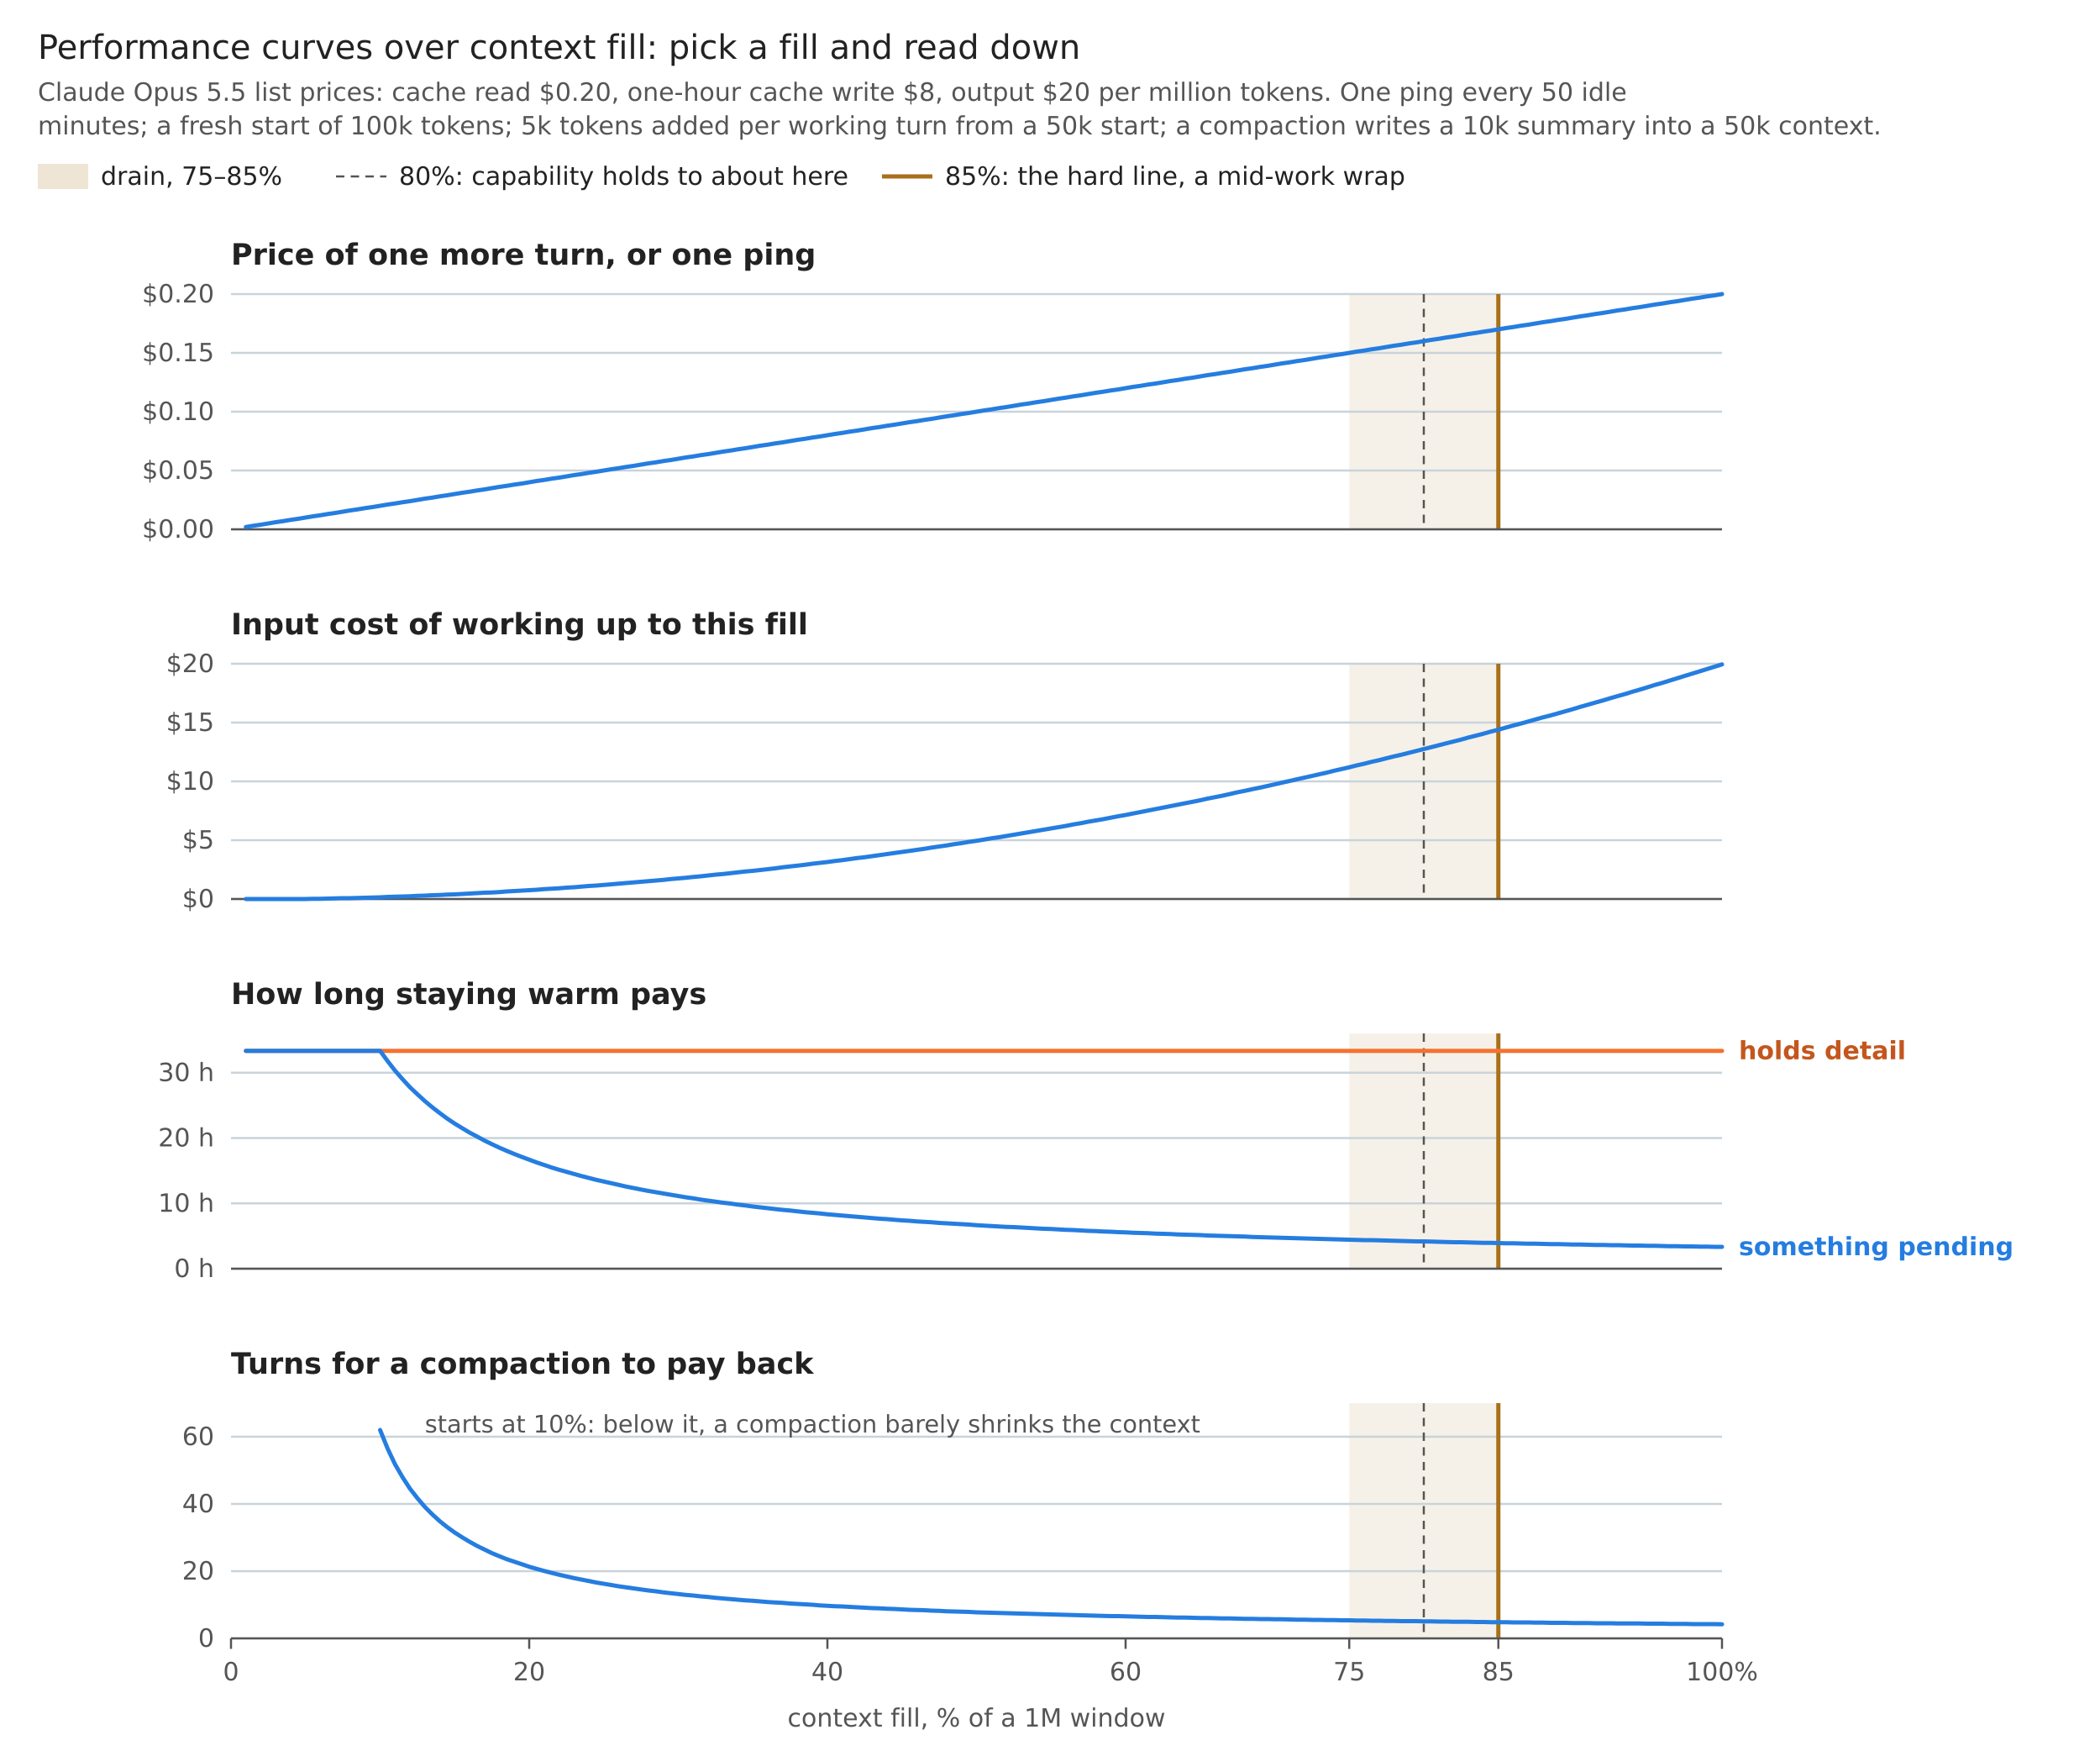
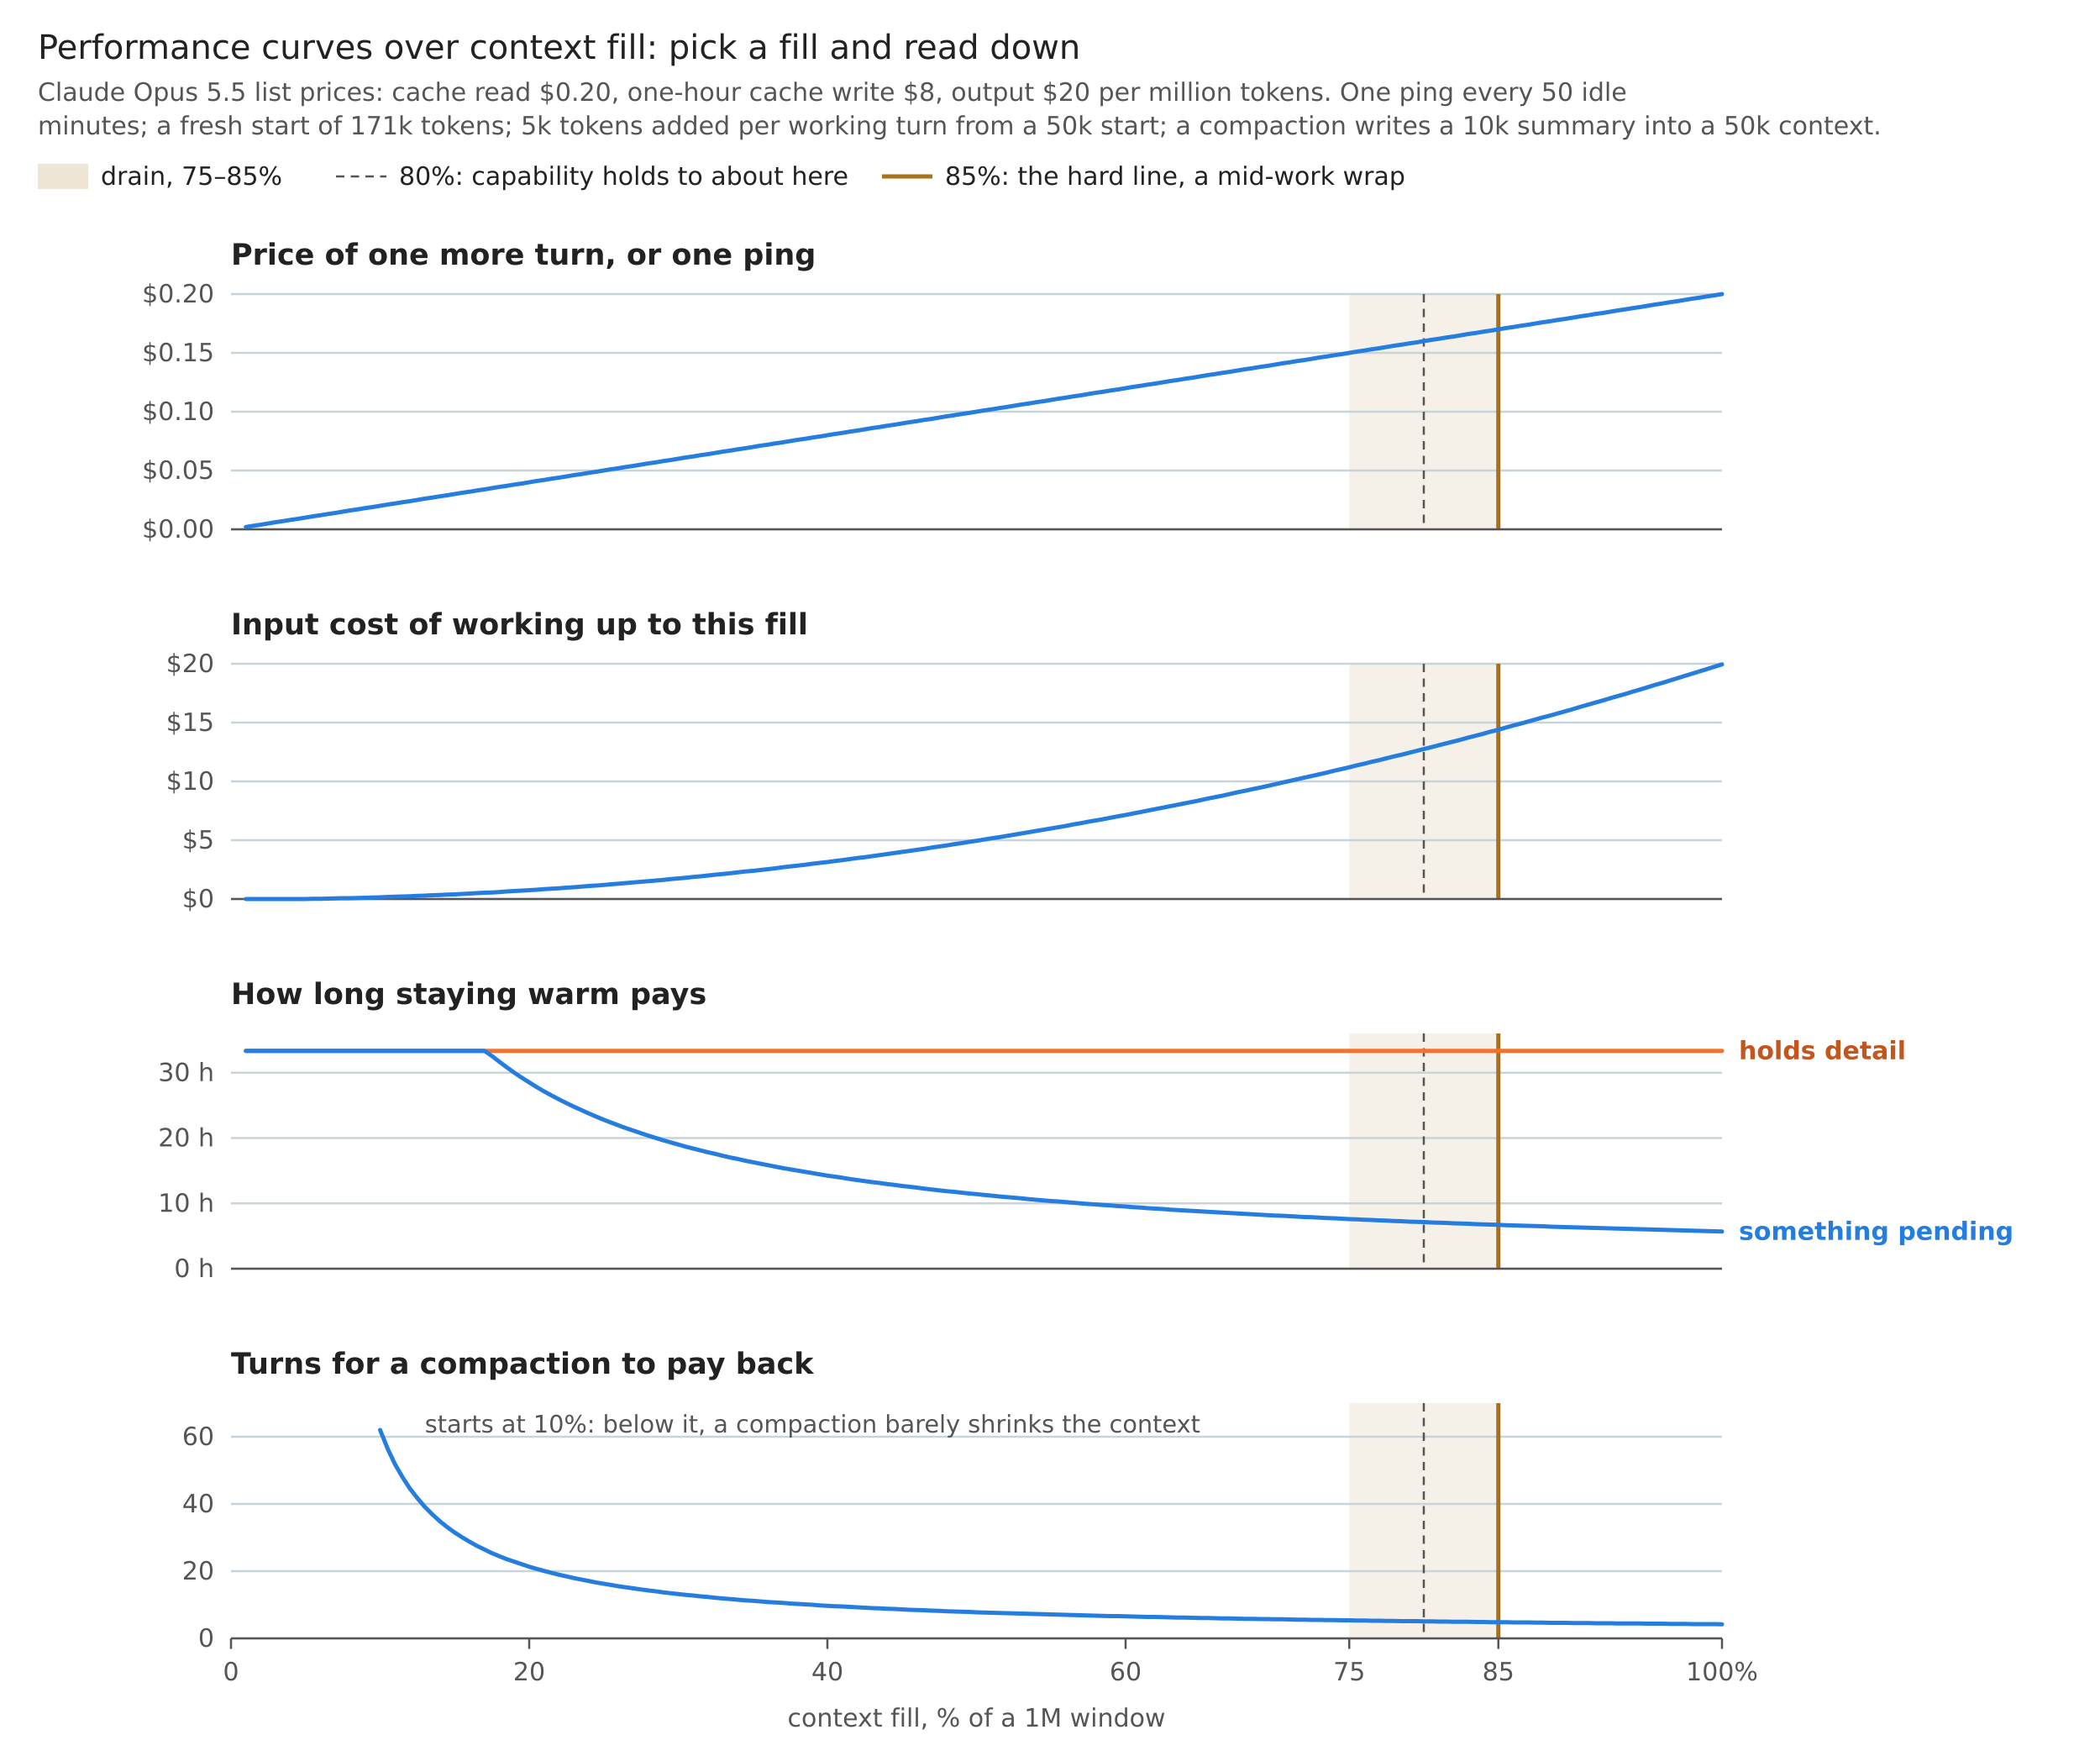
<svg xmlns="http://www.w3.org/2000/svg" xml:space="preserve" width="1000" height="836" viewBox="0 0 1000 836" font-family="DejaVu Sans, Arial, sans-serif">
  <rect width="1000" height="836" fill="#ffffff" />
  <text x="18" y="28" font-size="16" fill="#222">Performance curves over context fill: pick a fill and read down</text>
  <text x="18" y="48" font-size="12" fill="#555">Claude Opus 5.5 list prices: cache read $0.20, one-hour cache write $8, output $20 per million tokens. One ping every 50 idle</text>
-   <text x="18" y="64" font-size="12" fill="#555">minutes; a fresh start of 100k tokens; 5k tokens added per working turn from a 50k start; a compaction writes a 10k summary into a 50k context.</text>
+   <text x="18" y="64" font-size="12" fill="#555">minutes; a fresh start of 171k tokens; 5k tokens added per working turn from a 50k start; a compaction writes a 10k summary into a 50k context.</text>
  <rect x="18" y="78" width="24" height="12" fill="#a8701a" fill-opacity="0.18" />
  <text x="48" y="88" font-size="12" fill="#222">drain, 75–85%</text>
  <line x1="160" y1="84" x2="184" y2="84" stroke="#555" stroke-width="1" stroke-dasharray="4 3" />
  <text x="190" y="88" font-size="12" fill="#222">80%: capability holds to about here</text>
  <line x1="420" y1="84" x2="444" y2="84" stroke="#a8701a" stroke-width="2" />
  <text x="450" y="88" font-size="12" fill="#222">85%: the hard line, a mid-work wrap</text>
  <text x="110" y="126" font-size="14" fill="#222" font-weight="bold">Price of one more turn, or one ping</text>
  <rect x="642.5" y="140" width="71.0" height="112" fill="#a8701a" fill-opacity="0.1" />
  <line x1="110" y1="252.0" x2="820" y2="252.0" stroke="#c9d3da" stroke-width="1" />
  <text x="102" y="256.0" font-size="12" fill="#555" text-anchor="end">$0.00</text>
  <line x1="110" y1="224.0" x2="820" y2="224.0" stroke="#c9d3da" stroke-width="1" />
  <text x="102" y="228.0" font-size="12" fill="#555" text-anchor="end">$0.05</text>
  <line x1="110" y1="196.0" x2="820" y2="196.0" stroke="#c9d3da" stroke-width="1" />
  <text x="102" y="200.0" font-size="12" fill="#555" text-anchor="end">$0.10</text>
  <line x1="110" y1="168.0" x2="820" y2="168.0" stroke="#c9d3da" stroke-width="1" />
  <text x="102" y="172.0" font-size="12" fill="#555" text-anchor="end">$0.15</text>
  <line x1="110" y1="140.0" x2="820" y2="140.0" stroke="#c9d3da" stroke-width="1" />
  <text x="102" y="144.0" font-size="12" fill="#555" text-anchor="end">$0.20</text>
  <line x1="678.0" y1="140" x2="678.0" y2="252" stroke="#555" stroke-width="1" stroke-dasharray="4 3" />
  <line x1="713.5" y1="140" x2="713.5" y2="252" stroke="#a8701a" stroke-width="2" />
  <line x1="110" y1="252" x2="820" y2="252" stroke="#555" stroke-width="1" />
  <path d="M117.1 250.9 L120.7 250.3 L124.2 249.8 L127.8 249.2 L131.3 248.6 L134.8 248.1 L138.4 247.5 L141.9 247.0 L145.5 246.4 L149.1 245.8 L152.6 245.3 L156.2 244.7 L159.7 244.2 L163.2 243.6 L166.8 243.0 L170.3 242.5 L173.9 241.9 L177.4 241.4 L181.0 240.8 L184.6 240.2 L188.1 239.7 L191.7 239.1 L195.2 238.6 L198.8 238.0 L202.3 237.4 L205.9 236.9 L209.4 236.3 L212.9 235.8 L216.5 235.2 L220.1 234.6 L223.6 234.1 L227.2 233.5 L230.7 233.0 L234.2 232.4 L237.8 231.8 L241.3 231.3 L244.9 230.7 L248.5 230.2 L252.0 229.6 L255.5 229.0 L259.1 228.5 L262.6 227.9 L266.2 227.4 L269.8 226.8 L273.3 226.2 L276.9 225.7 L280.4 225.1 L283.9 224.6 L287.5 224.0 L291.1 223.4 L294.6 222.9 L298.1 222.3 L301.7 221.8 L305.2 221.2 L308.8 220.6 L312.4 220.1 L315.9 219.5 L319.4 219.0 L323.0 218.4 L326.5 217.8 L330.1 217.3 L333.6 216.7 L337.2 216.2 L340.8 215.6 L344.3 215.0 L347.9 214.5 L351.4 213.9 L354.9 213.4 L358.5 212.8 L362.0 212.2 L365.6 211.7 L369.1 211.1 L372.7 210.6 L376.2 210.0 L379.8 209.4 L383.4 208.9 L386.9 208.3 L390.4 207.8 L394.0 207.2 L397.6 206.6 L401.1 206.1 L404.6 205.5 L408.2 205.0 L411.8 204.4 L415.3 203.8 L418.9 203.3 L422.4 202.7 L425.9 202.2 L429.5 201.6 L433.1 201.0 L436.6 200.5 L440.2 199.9 L443.7 199.4 L447.2 198.8 L450.8 198.2 L454.3 197.7 L457.9 197.1 L461.4 196.6 L465.0 196.0 L468.6 195.4 L472.1 194.9 L475.7 194.3 L479.2 193.8 L482.8 193.2 L486.3 192.6 L489.9 192.1 L493.4 191.5 L497.0 191.0 L500.5 190.4 L504.1 189.8 L507.6 189.3 L511.1 188.7 L514.7 188.2 L518.2 187.6 L521.8 187.0 L525.3 186.5 L528.9 185.9 L532.5 185.4 L536.0 184.8 L539.5 184.2 L543.1 183.7 L546.6 183.1 L550.2 182.6 L553.8 182.0 L557.3 181.4 L560.9 180.9 L564.4 180.3 L568.0 179.8 L571.5 179.2 L575.0 178.6 L578.6 178.1 L582.2 177.5 L585.7 177.0 L589.2 176.4 L592.8 175.8 L596.4 175.3 L599.9 174.7 L603.5 174.2 L607.0 173.6 L610.5 173.0 L614.1 172.5 L617.6 171.9 L621.2 171.4 L624.8 170.8 L628.3 170.2 L631.9 169.7 L635.4 169.1 L639.0 168.6 L642.5 168.0 L646.0 167.4 L649.6 166.9 L653.1 166.3 L656.7 165.8 L660.2 165.2 L663.8 164.6 L667.4 164.1 L670.9 163.5 L674.5 163.0 L678.0 162.4 L681.6 161.8 L685.1 161.3 L688.6 160.7 L692.2 160.2 L695.8 159.6 L699.3 159.0 L702.9 158.5 L706.4 157.9 L709.9 157.4 L713.5 156.8 L717.0 156.2 L720.6 155.7 L724.1 155.1 L727.7 154.6 L731.2 154.0 L734.8 153.4 L738.4 152.9 L741.9 152.3 L745.5 151.8 L749.0 151.2 L752.6 150.6 L756.1 150.1 L759.6 149.5 L763.2 149.0 L766.8 148.4 L770.3 147.8 L773.9 147.3 L777.4 146.7 L780.9 146.2 L784.5 145.6 L788.0 145.0 L791.6 144.5 L795.1 143.9 L798.7 143.4 L802.2 142.8 L805.8 142.2 L809.4 141.7 L812.9 141.1 L816.5 140.6 L820.0 140.0" fill="none" stroke="#257de0" stroke-width="2" stroke-linejoin="round" stroke-linecap="round" />
  <text x="110" y="302" font-size="14" fill="#222" font-weight="bold">Input cost of working up to this fill</text>
  <rect x="642.5" y="316" width="71.0" height="112" fill="#a8701a" fill-opacity="0.1" />
  <line x1="110" y1="428.0" x2="820" y2="428.0" stroke="#c9d3da" stroke-width="1" />
  <text x="102" y="432.0" font-size="12" fill="#555" text-anchor="end">$0</text>
  <line x1="110" y1="400.0" x2="820" y2="400.0" stroke="#c9d3da" stroke-width="1" />
  <text x="102" y="404.0" font-size="12" fill="#555" text-anchor="end">$5</text>
  <line x1="110" y1="372.0" x2="820" y2="372.0" stroke="#c9d3da" stroke-width="1" />
  <text x="102" y="376.0" font-size="12" fill="#555" text-anchor="end">$10</text>
  <line x1="110" y1="344.0" x2="820" y2="344.0" stroke="#c9d3da" stroke-width="1" />
  <text x="102" y="348.0" font-size="12" fill="#555" text-anchor="end">$15</text>
  <line x1="110" y1="316.0" x2="820" y2="316.0" stroke="#c9d3da" stroke-width="1" />
  <text x="102" y="320.0" font-size="12" fill="#555" text-anchor="end">$20</text>
  <line x1="678.0" y1="316" x2="678.0" y2="428" stroke="#555" stroke-width="1" stroke-dasharray="4 3" />
  <line x1="713.5" y1="316" x2="713.5" y2="428" stroke="#a8701a" stroke-width="2" />
  <line x1="110" y1="428" x2="820" y2="428" stroke="#555" stroke-width="1" />
  <path d="M117.1 428.0 L120.7 428.0 L124.2 428.0 L127.8 428.0 L131.3 428.0 L134.8 428.0 L138.4 428.0 L141.9 428.0 L145.5 428.0 L149.1 427.9 L152.6 427.9 L156.2 427.8 L159.7 427.7 L163.2 427.6 L166.8 427.6 L170.3 427.5 L173.9 427.4 L177.4 427.3 L181.0 427.2 L184.6 427.0 L188.1 426.9 L191.7 426.8 L195.2 426.7 L198.8 426.5 L202.3 426.4 L205.9 426.2 L209.4 426.1 L212.9 425.9 L216.5 425.8 L220.1 425.6 L223.6 425.4 L227.2 425.2 L230.7 425.0 L234.2 424.9 L237.8 424.7 L241.3 424.4 L244.9 424.2 L248.5 424.0 L252.0 423.8 L255.5 423.6 L259.1 423.3 L262.6 423.1 L266.2 422.9 L269.8 422.6 L273.3 422.4 L276.9 422.1 L280.4 421.8 L283.9 421.6 L287.5 421.3 L291.1 421.0 L294.6 420.7 L298.1 420.4 L301.7 420.1 L305.2 419.8 L308.8 419.5 L312.4 419.2 L315.9 418.9 L319.4 418.5 L323.0 418.2 L326.5 417.9 L330.1 417.5 L333.6 417.2 L337.2 416.8 L340.8 416.4 L344.3 416.1 L347.9 415.7 L351.4 415.3 L354.9 414.9 L358.5 414.6 L362.0 414.2 L365.6 413.8 L369.1 413.4 L372.7 412.9 L376.2 412.5 L379.8 412.1 L383.4 411.7 L386.9 411.2 L390.4 410.8 L394.0 410.4 L397.6 409.9 L401.1 409.5 L404.6 409.0 L408.2 408.5 L411.8 408.1 L415.3 407.6 L418.9 407.1 L422.4 406.6 L425.9 406.1 L429.5 405.6 L433.1 405.1 L436.6 404.6 L440.2 404.1 L443.7 403.5 L447.2 403.0 L450.8 402.5 L454.3 401.9 L457.9 401.4 L461.4 400.8 L465.0 400.3 L468.6 399.7 L472.1 399.1 L475.7 398.6 L479.2 398.0 L482.8 397.4 L486.3 396.8 L489.9 396.2 L493.4 395.6 L497.0 395.0 L500.5 394.4 L504.1 393.8 L507.6 393.2 L511.1 392.5 L514.7 391.9 L518.2 391.2 L521.8 390.6 L525.3 390.0 L528.9 389.3 L532.5 388.6 L536.0 388.0 L539.5 387.3 L543.1 386.6 L546.6 385.9 L550.2 385.2 L553.8 384.5 L557.3 383.8 L560.9 383.1 L564.4 382.4 L568.0 381.7 L571.5 381.0 L575.0 380.2 L578.6 379.5 L582.2 378.8 L585.7 378.0 L589.2 377.2 L592.8 376.5 L596.4 375.7 L599.9 375.0 L603.5 374.2 L607.0 373.4 L610.5 372.6 L614.1 371.8 L617.6 371.0 L621.2 370.2 L624.8 369.4 L628.3 368.6 L631.9 367.8 L635.4 366.9 L639.0 366.1 L642.5 365.3 L646.0 364.4 L649.6 363.6 L653.1 362.7 L656.7 361.9 L660.2 361.0 L663.8 360.1 L667.4 359.3 L670.9 358.4 L674.5 357.5 L678.0 356.6 L681.6 355.7 L685.1 354.8 L688.6 353.9 L692.2 353.0 L695.8 352.1 L699.3 351.1 L702.9 350.2 L706.4 349.3 L709.9 348.3 L713.5 347.4 L717.0 346.4 L720.6 345.4 L724.1 344.5 L727.7 343.5 L731.2 342.5 L734.8 341.5 L738.4 340.6 L741.9 339.6 L745.5 338.6 L749.0 337.6 L752.6 336.5 L756.1 335.5 L759.6 334.5 L763.2 333.5 L766.8 332.4 L770.3 331.4 L773.9 330.4 L777.4 329.3 L780.9 328.3 L784.5 327.2 L788.0 326.1 L791.6 325.1 L795.1 324.0 L798.7 322.9 L802.2 321.8 L805.8 320.7 L809.4 319.6 L812.9 318.5 L816.5 317.4 L820.0 316.3" fill="none" stroke="#257de0" stroke-width="2" stroke-linejoin="round" stroke-linecap="round" />
  <text x="110" y="478" font-size="14" fill="#222" font-weight="bold">How long staying warm pays</text>
  <rect x="642.5" y="492" width="71.0" height="112" fill="#a8701a" fill-opacity="0.1" />
  <line x1="110" y1="604.0" x2="820" y2="604.0" stroke="#c9d3da" stroke-width="1" />
  <text x="102" y="608.0" font-size="12" fill="#555" text-anchor="end">0 h</text>
  <line x1="110" y1="572.9" x2="820" y2="572.9" stroke="#c9d3da" stroke-width="1" />
  <text x="102" y="576.9" font-size="12" fill="#555" text-anchor="end">10 h</text>
  <line x1="110" y1="541.8" x2="820" y2="541.8" stroke="#c9d3da" stroke-width="1" />
  <text x="102" y="545.8" font-size="12" fill="#555" text-anchor="end">20 h</text>
  <line x1="110" y1="510.7" x2="820" y2="510.7" stroke="#c9d3da" stroke-width="1" />
  <text x="102" y="514.7" font-size="12" fill="#555" text-anchor="end">30 h</text>
  <line x1="678.0" y1="492" x2="678.0" y2="604" stroke="#555" stroke-width="1" stroke-dasharray="4 3" />
  <line x1="713.5" y1="492" x2="713.5" y2="604" stroke="#a8701a" stroke-width="2" />
  <line x1="110" y1="604" x2="820" y2="604" stroke="#555" stroke-width="1" />
  <path d="M117.1 500.3 L120.7 500.3 L124.2 500.3 L127.8 500.3 L131.3 500.3 L134.8 500.3 L138.4 500.3 L141.9 500.3 L145.5 500.3 L149.1 500.3 L152.6 500.3 L156.2 500.3 L159.7 500.3 L163.2 500.3 L166.8 500.3 L170.3 500.3 L173.9 500.3 L177.4 500.3 L181.0 500.3 L184.6 500.3 L188.1 500.3 L191.7 500.3 L195.2 500.3 L198.8 500.3 L202.3 500.3 L205.9 500.3 L209.4 500.3 L212.9 500.3 L216.5 500.3 L220.1 500.3 L223.6 500.3 L227.2 500.3 L230.7 500.3 L234.2 500.3 L237.8 500.3 L241.3 500.3 L244.9 500.3 L248.5 500.3 L252.0 500.3 L255.5 500.3 L259.1 500.3 L262.6 500.3 L266.2 500.3 L269.8 500.3 L273.3 500.3 L276.9 500.3 L280.4 500.3 L283.9 500.3 L287.5 500.3 L291.1 500.3 L294.6 500.3 L298.1 500.3 L301.7 500.3 L305.2 500.3 L308.8 500.3 L312.4 500.3 L315.9 500.3 L319.4 500.3 L323.0 500.3 L326.5 500.3 L330.1 500.3 L333.6 500.3 L337.2 500.3 L340.8 500.3 L344.3 500.3 L347.9 500.3 L351.4 500.3 L354.9 500.3 L358.5 500.3 L362.0 500.3 L365.6 500.3 L369.1 500.3 L372.7 500.3 L376.2 500.3 L379.8 500.3 L383.4 500.3 L386.9 500.3 L390.4 500.3 L394.0 500.3 L397.6 500.3 L401.1 500.3 L404.6 500.3 L408.2 500.3 L411.8 500.3 L415.3 500.3 L418.9 500.3 L422.4 500.3 L425.9 500.3 L429.5 500.3 L433.1 500.3 L436.6 500.3 L440.2 500.3 L443.7 500.3 L447.2 500.3 L450.8 500.3 L454.3 500.3 L457.9 500.3 L461.4 500.3 L465.0 500.3 L468.6 500.3 L472.1 500.3 L475.7 500.3 L479.2 500.3 L482.8 500.3 L486.3 500.3 L489.9 500.3 L493.4 500.3 L497.0 500.3 L500.5 500.3 L504.1 500.3 L507.6 500.3 L511.1 500.3 L514.7 500.3 L518.2 500.3 L521.8 500.3 L525.3 500.3 L528.9 500.3 L532.5 500.3 L536.0 500.3 L539.5 500.3 L543.1 500.3 L546.6 500.3 L550.2 500.3 L553.8 500.3 L557.3 500.3 L560.9 500.3 L564.4 500.3 L568.0 500.3 L571.5 500.3 L575.0 500.3 L578.6 500.3 L582.2 500.3 L585.7 500.3 L589.2 500.3 L592.8 500.3 L596.4 500.3 L599.9 500.3 L603.5 500.3 L607.0 500.3 L610.5 500.3 L614.1 500.3 L617.6 500.3 L621.2 500.3 L624.8 500.3 L628.3 500.3 L631.9 500.3 L635.4 500.3 L639.0 500.3 L642.5 500.3 L646.0 500.3 L649.6 500.3 L653.1 500.3 L656.7 500.3 L660.2 500.3 L663.8 500.3 L667.4 500.3 L670.9 500.3 L674.5 500.3 L678.0 500.3 L681.6 500.3 L685.1 500.3 L688.6 500.3 L692.2 500.3 L695.8 500.3 L699.3 500.3 L702.9 500.3 L706.4 500.3 L709.9 500.3 L713.5 500.3 L717.0 500.3 L720.6 500.3 L724.1 500.3 L727.7 500.3 L731.2 500.3 L734.8 500.3 L738.4 500.3 L741.9 500.3 L745.5 500.3 L749.0 500.3 L752.6 500.3 L756.1 500.3 L759.6 500.3 L763.2 500.3 L766.8 500.3 L770.3 500.3 L773.9 500.3 L777.4 500.3 L780.9 500.3 L784.5 500.3 L788.0 500.3 L791.6 500.3 L795.1 500.3 L798.7 500.3 L802.2 500.3 L805.8 500.3 L809.4 500.3 L812.9 500.3 L816.5 500.3 L820.0 500.3" fill="none" stroke="#f47230" stroke-width="2" stroke-linejoin="round" stroke-linecap="round" />
  <text x="828" y="504.3" font-size="12" fill="#c4561d" font-weight="bold">holds detail</text>
-   <path d="M117.1 500.3 L120.7 500.3 L124.2 500.3 L127.8 500.3 L131.3 500.3 L134.8 500.3 L138.4 500.3 L141.9 500.3 L145.5 500.3 L149.1 500.3 L152.6 500.3 L156.2 500.3 L159.7 500.3 L163.2 500.3 L166.8 500.3 L170.3 500.3 L173.9 500.3 L177.4 500.3 L181.0 500.3 L184.6 505.2 L188.1 509.7 L191.7 513.8 L195.2 517.6 L198.8 521.0 L202.3 524.2 L205.9 527.2 L209.4 529.9 L212.9 532.5 L216.5 534.9 L220.1 537.1 L223.6 539.2 L227.2 541.1 L230.7 543.0 L234.2 544.7 L237.8 546.4 L241.3 547.9 L244.9 549.4 L248.5 550.8 L252.0 552.1 L255.5 553.4 L259.1 554.6 L262.6 555.8 L266.2 556.9 L269.8 557.9 L273.3 558.9 L276.9 559.9 L280.4 560.8 L283.9 561.7 L287.5 562.5 L291.1 563.3 L294.6 564.1 L298.1 564.9 L301.7 565.6 L305.2 566.3 L308.8 567.0 L312.4 567.6 L315.9 568.2 L319.4 568.8 L323.0 569.4 L326.5 570.0 L330.1 570.5 L333.6 571.1 L337.2 571.6 L340.8 572.1 L344.3 572.6 L347.9 573.0 L351.4 573.5 L354.9 573.9 L358.5 574.4 L362.0 574.8 L365.6 575.2 L369.1 575.6 L372.7 576.0 L376.2 576.3 L379.8 576.7 L383.4 577.1 L386.9 577.4 L390.4 577.7 L394.0 578.1 L397.6 578.4 L401.1 578.7 L404.6 579.0 L408.2 579.3 L411.8 579.6 L415.3 579.9 L418.9 580.2 L422.4 580.4 L425.9 580.7 L429.5 581.0 L433.1 581.2 L436.6 581.5 L440.2 581.7 L443.7 581.9 L447.2 582.2 L450.8 582.4 L454.3 582.6 L457.9 582.8 L461.4 583.0 L465.0 583.3 L468.6 583.5 L472.1 583.7 L475.7 583.9 L479.2 584.1 L482.8 584.2 L486.3 584.4 L489.9 584.6 L493.4 584.8 L497.0 585.0 L500.5 585.1 L504.1 585.3 L507.6 585.5 L511.1 585.6 L514.7 585.8 L518.2 586.0 L521.8 586.1 L525.3 586.3 L528.9 586.4 L532.5 586.6 L536.0 586.7 L539.5 586.9 L543.1 587.0 L546.6 587.1 L550.2 587.3 L553.8 587.4 L557.3 587.5 L560.9 587.7 L564.4 587.8 L568.0 587.9 L571.5 588.0 L575.0 588.2 L578.6 588.3 L582.2 588.4 L585.7 588.5 L589.2 588.6 L592.8 588.7 L596.4 588.9 L599.9 589.0 L603.5 589.1 L607.0 589.2 L610.5 589.3 L614.1 589.4 L617.6 589.5 L621.2 589.6 L624.8 589.7 L628.3 589.8 L631.9 589.9 L635.4 590.0 L639.0 590.1 L642.5 590.2 L646.0 590.3 L649.6 590.4 L653.1 590.4 L656.7 590.5 L660.2 590.6 L663.8 590.7 L667.4 590.8 L670.9 590.9 L674.5 591.0 L678.0 591.0 L681.6 591.1 L685.1 591.2 L688.6 591.3 L692.2 591.4 L695.8 591.4 L699.3 591.5 L702.9 591.6 L706.4 591.7 L709.9 591.7 L713.5 591.8 L717.0 591.9 L720.6 591.9 L724.1 592.0 L727.7 592.1 L731.2 592.1 L734.8 592.2 L738.4 592.3 L741.9 592.3 L745.5 592.4 L749.0 592.5 L752.6 592.5 L756.1 592.6 L759.6 592.7 L763.2 592.7 L766.8 592.8 L770.3 592.8 L773.9 592.9 L777.4 593.0 L780.9 593.0 L784.5 593.1 L788.0 593.1 L791.6 593.2 L795.1 593.3 L798.7 593.3 L802.2 593.4 L805.8 593.4 L809.4 593.5 L812.9 593.5 L816.5 593.6 L820.0 593.6" fill="none" stroke="#257de0" stroke-width="2" stroke-linejoin="round" stroke-linecap="round" />
-   <text x="828" y="597.6" font-size="12" fill="#257de0" font-weight="bold">something pending</text>
+   <path d="M117.1 500.3 L120.7 500.3 L124.2 500.3 L127.8 500.3 L131.3 500.3 L134.8 500.3 L138.4 500.3 L141.9 500.3 L145.5 500.3 L149.1 500.3 L152.6 500.3 L156.2 500.3 L159.7 500.3 L163.2 500.3 L166.8 500.3 L170.3 500.3 L173.9 500.3 L177.4 500.3 L181.0 500.3 L184.6 500.3 L188.1 500.3 L191.7 500.3 L195.2 500.3 L198.8 500.3 L202.3 500.3 L205.9 500.3 L209.4 500.3 L212.9 500.3 L216.5 500.3 L220.1 500.3 L223.6 500.3 L227.2 500.3 L230.7 500.3 L234.2 502.7 L237.8 505.5 L241.3 508.1 L244.9 510.7 L248.5 513.1 L252.0 515.3 L255.5 517.5 L259.1 519.6 L262.6 521.5 L266.2 523.4 L269.8 525.2 L273.3 526.9 L276.9 528.5 L280.4 530.1 L283.9 531.6 L287.5 533.1 L291.1 534.5 L294.6 535.8 L298.1 537.1 L301.7 538.3 L305.2 539.5 L308.8 540.7 L312.4 541.8 L315.9 542.9 L319.4 543.9 L323.0 544.9 L326.5 545.9 L330.1 546.8 L333.6 547.7 L337.2 548.6 L340.8 549.4 L344.3 550.3 L347.9 551.1 L351.4 551.8 L354.9 552.6 L358.5 553.3 L362.0 554.0 L365.6 554.7 L369.1 555.4 L372.7 556.1 L376.2 556.7 L379.8 557.3 L383.4 557.9 L386.9 558.5 L390.4 559.1 L394.0 559.7 L397.6 560.2 L401.1 560.7 L404.6 561.3 L408.2 561.8 L411.8 562.3 L415.3 562.8 L418.9 563.2 L422.4 563.7 L425.9 564.1 L429.5 564.6 L433.1 565.0 L436.6 565.4 L440.2 565.9 L443.7 566.3 L447.2 566.7 L450.8 567.1 L454.3 567.4 L457.9 567.8 L461.4 568.2 L465.0 568.5 L468.6 568.9 L472.1 569.2 L475.7 569.6 L479.2 569.9 L482.8 570.2 L486.3 570.5 L489.9 570.9 L493.4 571.2 L497.0 571.5 L500.5 571.8 L504.1 572.0 L507.6 572.3 L511.1 572.6 L514.7 572.9 L518.2 573.2 L521.8 573.4 L525.3 573.7 L528.9 573.9 L532.5 574.2 L536.0 574.4 L539.5 574.7 L543.1 574.9 L546.6 575.2 L550.2 575.4 L553.8 575.6 L557.3 575.9 L560.9 576.1 L564.4 576.3 L568.0 576.5 L571.5 576.7 L575.0 576.9 L578.6 577.1 L582.2 577.3 L585.7 577.5 L589.2 577.7 L592.8 577.9 L596.4 578.1 L599.9 578.3 L603.5 578.5 L607.0 578.7 L610.5 578.8 L614.1 579.0 L617.6 579.2 L621.2 579.4 L624.8 579.5 L628.3 579.7 L631.9 579.9 L635.4 580.0 L639.0 580.2 L642.5 580.4 L646.0 580.5 L649.6 580.7 L653.1 580.8 L656.7 581.0 L660.2 581.1 L663.8 581.3 L667.4 581.4 L670.9 581.6 L674.5 581.7 L678.0 581.8 L681.6 582.0 L685.1 582.1 L688.6 582.2 L692.2 582.4 L695.8 582.5 L699.3 582.6 L702.9 582.8 L706.4 582.9 L709.9 583.0 L713.5 583.1 L717.0 583.3 L720.6 583.4 L724.1 583.5 L727.7 583.6 L731.2 583.7 L734.8 583.8 L738.4 584.0 L741.9 584.1 L745.5 584.2 L749.0 584.3 L752.6 584.4 L756.1 584.5 L759.6 584.6 L763.2 584.7 L766.8 584.8 L770.3 584.9 L773.9 585.0 L777.4 585.1 L780.9 585.2 L784.5 585.3 L788.0 585.4 L791.6 585.5 L795.1 585.6 L798.7 585.7 L802.2 585.8 L805.8 585.9 L809.4 586.0 L812.9 586.1 L816.5 586.2 L820.0 586.3" fill="none" stroke="#257de0" stroke-width="2" stroke-linejoin="round" stroke-linecap="round" />
+   <text x="828" y="590.3" font-size="12" fill="#257de0" font-weight="bold">something pending</text>
  <text x="110" y="654" font-size="14" fill="#222" font-weight="bold">Turns for a compaction to pay back</text>
  <rect x="642.5" y="668" width="71.0" height="112" fill="#a8701a" fill-opacity="0.1" />
  <line x1="110" y1="780.0" x2="820" y2="780.0" stroke="#c9d3da" stroke-width="1" />
  <text x="102" y="784.0" font-size="12" fill="#555" text-anchor="end">0</text>
  <line x1="110" y1="748.0" x2="820" y2="748.0" stroke="#c9d3da" stroke-width="1" />
  <text x="102" y="752.0" font-size="12" fill="#555" text-anchor="end">20</text>
  <line x1="110" y1="716.0" x2="820" y2="716.0" stroke="#c9d3da" stroke-width="1" />
  <text x="102" y="720.0" font-size="12" fill="#555" text-anchor="end">40</text>
  <line x1="110" y1="684.0" x2="820" y2="684.0" stroke="#c9d3da" stroke-width="1" />
  <text x="102" y="688.0" font-size="12" fill="#555" text-anchor="end">60</text>
  <line x1="678.0" y1="668" x2="678.0" y2="780" stroke="#555" stroke-width="1" stroke-dasharray="4 3" />
  <line x1="713.5" y1="668" x2="713.5" y2="780" stroke="#a8701a" stroke-width="2" />
  <line x1="110" y1="780" x2="820" y2="780" stroke="#555" stroke-width="1" />
  <path d="M181.0 680.8 L184.6 689.7 L188.1 697.1 L191.7 703.3 L195.2 708.7 L198.8 713.3 L202.3 717.4 L205.9 721.0 L209.4 724.2 L212.9 727.0 L216.5 729.6 L220.1 731.9 L223.6 734.0 L227.2 736.0 L230.7 737.7 L234.2 739.4 L237.8 740.9 L241.3 742.3 L244.9 743.5 L248.5 744.7 L252.0 745.9 L255.5 746.9 L259.1 747.9 L262.6 748.8 L266.2 749.7 L269.8 750.5 L273.3 751.3 L276.9 752.0 L280.4 752.7 L283.9 753.4 L287.5 754.0 L291.1 754.6 L294.6 755.2 L298.1 755.7 L301.7 756.2 L305.2 756.7 L308.8 757.2 L312.4 757.6 L315.9 758.1 L319.4 758.5 L323.0 758.9 L326.5 759.3 L330.1 759.6 L333.6 760.0 L337.2 760.3 L340.8 760.7 L344.3 761.0 L347.9 761.3 L351.4 761.6 L354.9 761.9 L358.5 762.1 L362.0 762.4 L365.6 762.7 L369.1 762.9 L372.7 763.1 L376.2 763.4 L379.8 763.6 L383.4 763.8 L386.9 764.0 L390.4 764.3 L394.0 764.5 L397.6 764.7 L401.1 764.8 L404.6 765.0 L408.2 765.2 L411.8 765.4 L415.3 765.6 L418.9 765.7 L422.4 765.9 L425.9 766.0 L429.5 766.2 L433.1 766.4 L436.6 766.5 L440.2 766.6 L443.7 766.8 L447.2 766.9 L450.8 767.1 L454.3 767.2 L457.9 767.3 L461.4 767.4 L465.0 767.6 L468.6 767.7 L472.1 767.8 L475.7 767.9 L479.2 768.0 L482.8 768.1 L486.3 768.2 L489.9 768.3 L493.4 768.4 L497.0 768.5 L500.5 768.6 L504.1 768.7 L507.6 768.8 L511.1 768.9 L514.7 769.0 L518.2 769.1 L521.8 769.2 L525.3 769.3 L528.9 769.4 L532.5 769.4 L536.0 769.5 L539.5 769.6 L543.1 769.7 L546.6 769.8 L550.2 769.8 L553.8 769.9 L557.3 770.0 L560.9 770.1 L564.4 770.1 L568.0 770.2 L571.5 770.3 L575.0 770.3 L578.6 770.4 L582.2 770.5 L585.7 770.5 L589.2 770.6 L592.8 770.7 L596.4 770.7 L599.9 770.8 L603.5 770.8 L607.0 770.9 L610.5 770.9 L614.1 771.0 L617.6 771.1 L621.2 771.1 L624.8 771.2 L628.3 771.2 L631.9 771.3 L635.4 771.3 L639.0 771.4 L642.5 771.4 L646.0 771.5 L649.6 771.5 L653.1 771.6 L656.7 771.6 L660.2 771.7 L663.8 771.7 L667.4 771.8 L670.9 771.8 L674.5 771.8 L678.0 771.9 L681.6 771.9 L685.1 772.0 L688.6 772.0 L692.2 772.1 L695.8 772.1 L699.3 772.1 L702.9 772.2 L706.4 772.2 L709.9 772.3 L713.5 772.3 L717.0 772.3 L720.6 772.4 L724.1 772.4 L727.7 772.4 L731.2 772.5 L734.8 772.5 L738.4 772.6 L741.9 772.6 L745.5 772.6 L749.0 772.7 L752.6 772.7 L756.1 772.7 L759.6 772.8 L763.2 772.8 L766.8 772.8 L770.3 772.9 L773.9 772.9 L777.4 772.9 L780.9 772.9 L784.5 773.0 L788.0 773.0 L791.6 773.0 L795.1 773.1 L798.7 773.1 L802.2 773.1 L805.8 773.2 L809.4 773.2 L812.9 773.2 L816.5 773.2 L820.0 773.3" fill="none" stroke="#257de0" stroke-width="2" stroke-linejoin="round" stroke-linecap="round" />
  <text x="202.3" y="682" font-size="11.5" fill="#555">starts at 10%: below it, a compaction barely shrinks the context</text>
  <line x1="110.0" y1="780" x2="110.0" y2="785" stroke="#555" stroke-width="1" />
  <text x="110.0" y="800" font-size="12" fill="#555" text-anchor="middle">0</text>
  <line x1="252.0" y1="780" x2="252.0" y2="785" stroke="#555" stroke-width="1" />
  <text x="252.0" y="800" font-size="12" fill="#555" text-anchor="middle">20</text>
  <line x1="394.0" y1="780" x2="394.0" y2="785" stroke="#555" stroke-width="1" />
  <text x="394.0" y="800" font-size="12" fill="#555" text-anchor="middle">40</text>
  <line x1="536.0" y1="780" x2="536.0" y2="785" stroke="#555" stroke-width="1" />
  <text x="536.0" y="800" font-size="12" fill="#555" text-anchor="middle">60</text>
  <line x1="642.5" y1="780" x2="642.5" y2="785" stroke="#555" stroke-width="1" />
  <text x="642.5" y="800" font-size="12" fill="#555" text-anchor="middle">75</text>
  <line x1="713.5" y1="780" x2="713.5" y2="785" stroke="#555" stroke-width="1" />
  <text x="713.5" y="800" font-size="12" fill="#555" text-anchor="middle">85</text>
  <line x1="820.0" y1="780" x2="820.0" y2="785" stroke="#555" stroke-width="1" />
  <text x="820.0" y="800" font-size="12" fill="#555" text-anchor="middle">100%</text>
  <text x="465.0" y="822" font-size="12" fill="#555" text-anchor="middle">context fill, % of a 1M window</text>
</svg>
